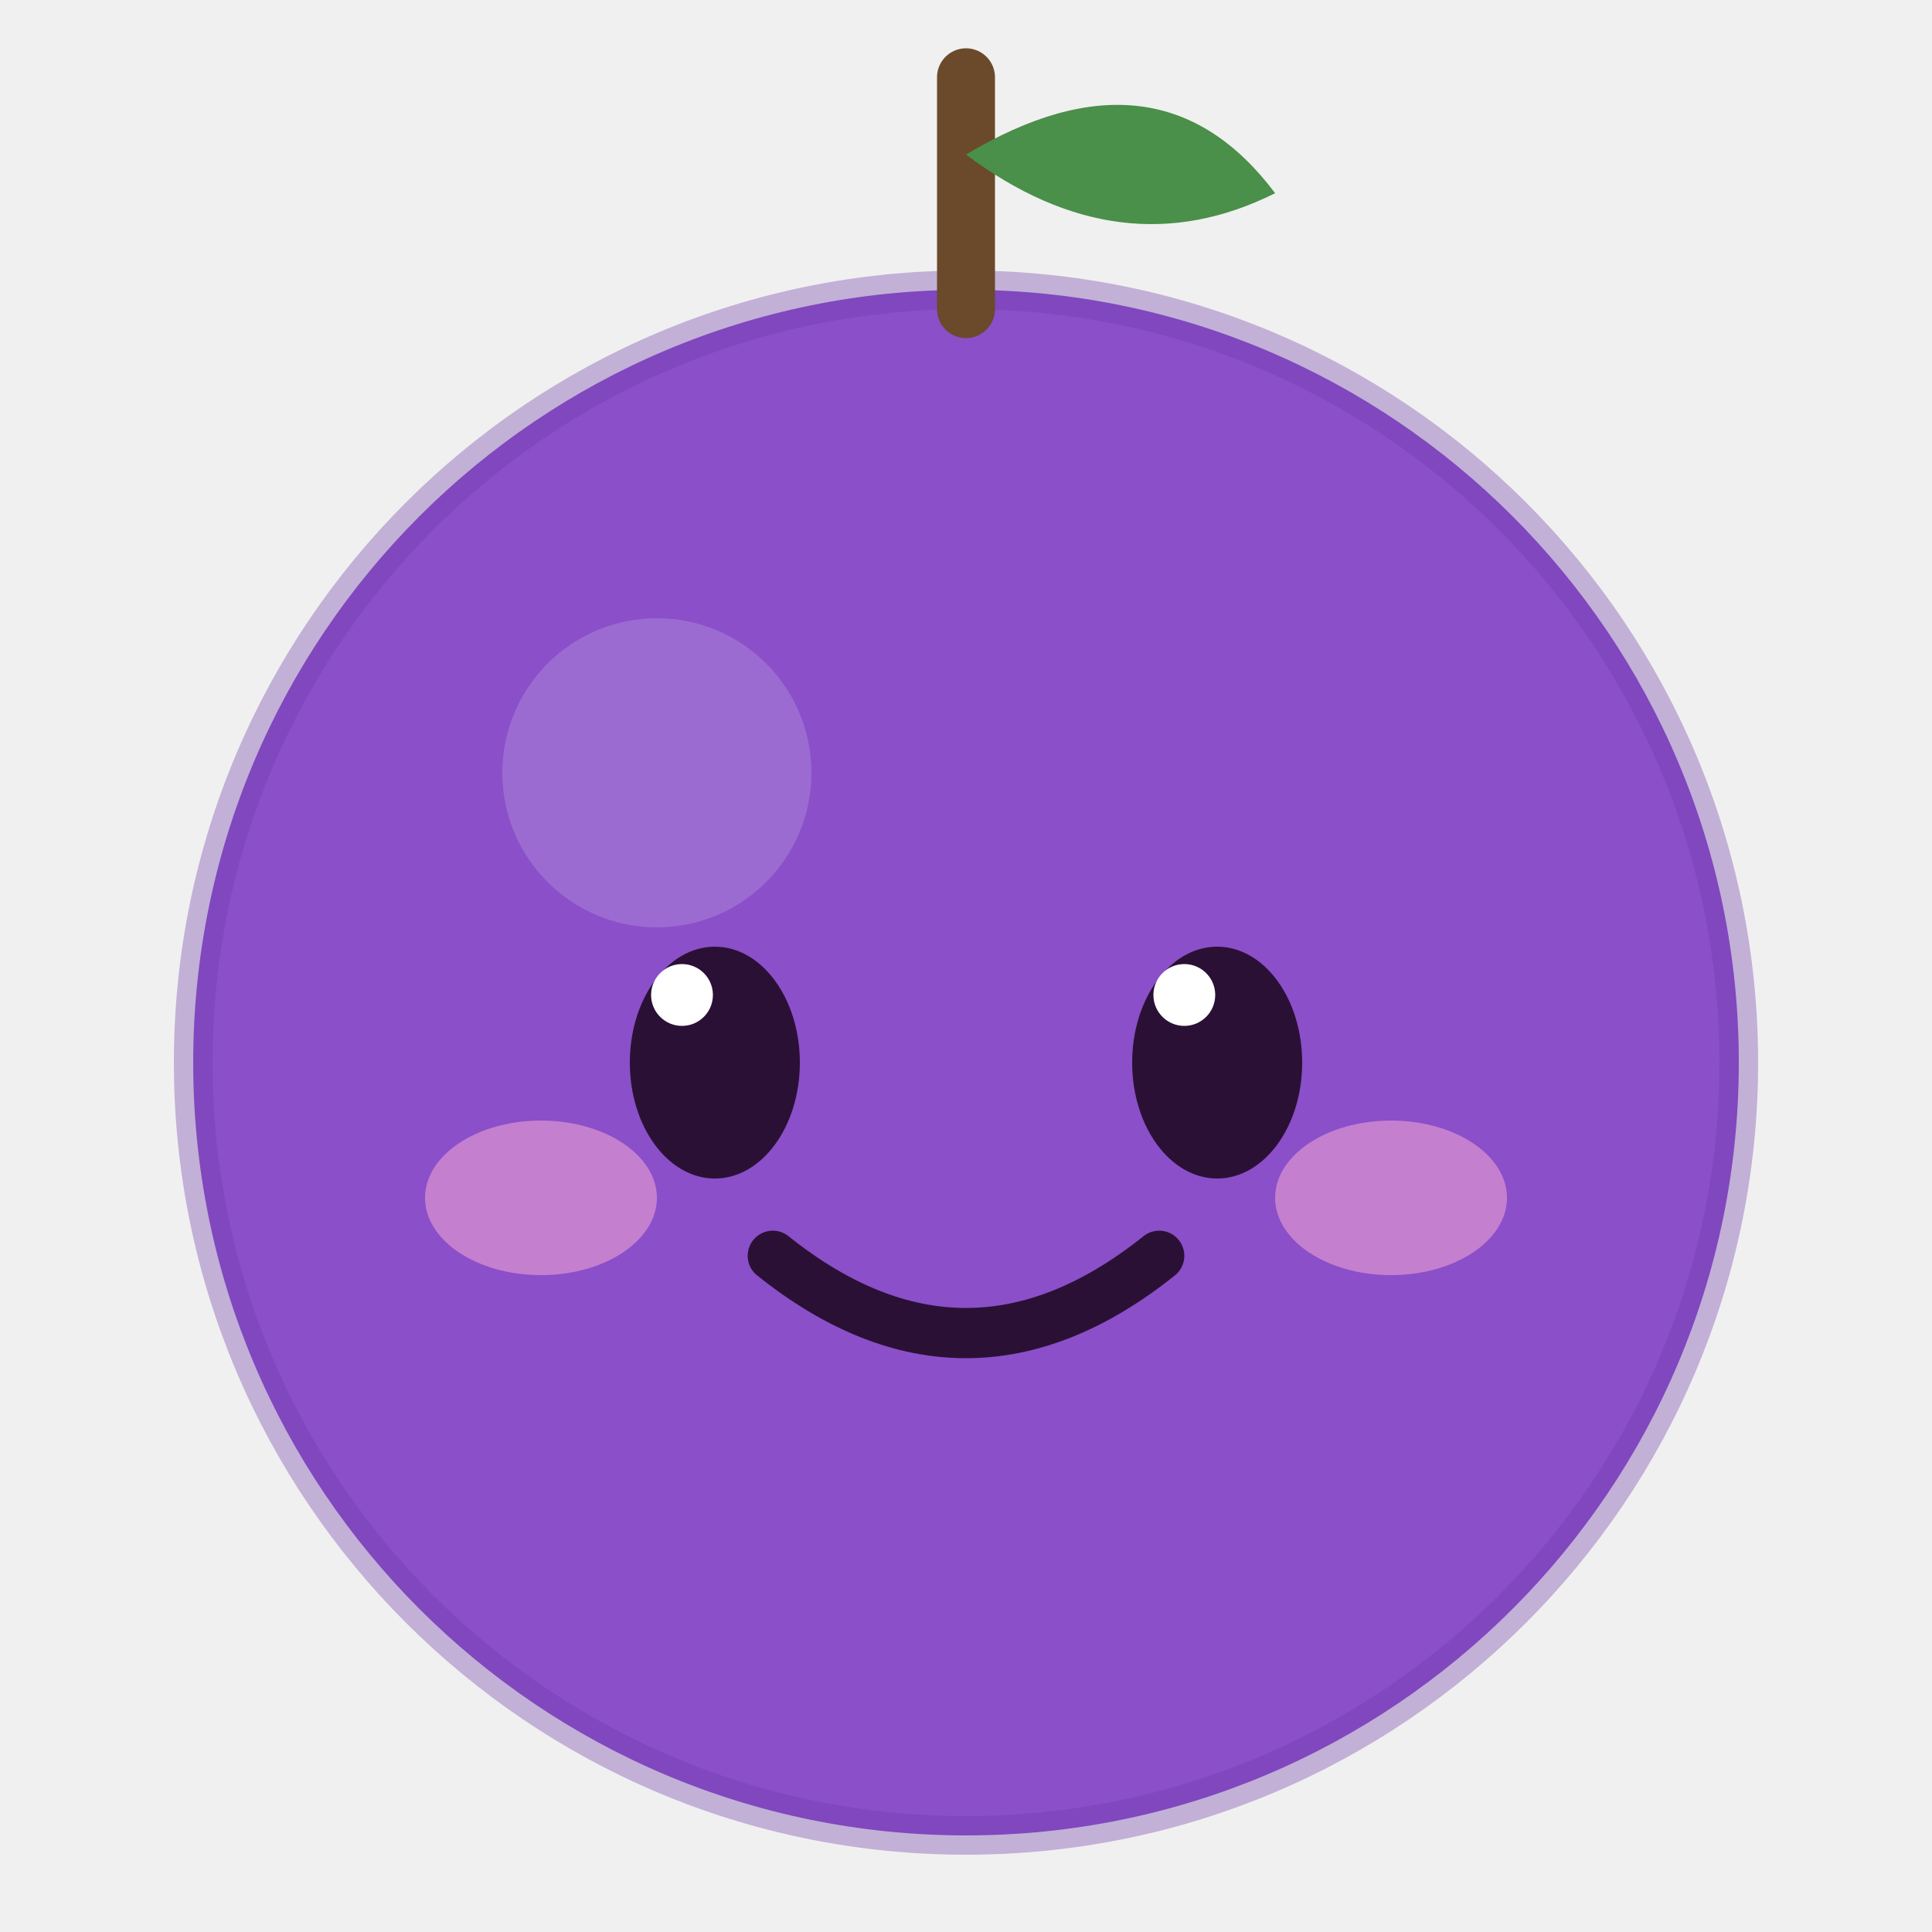
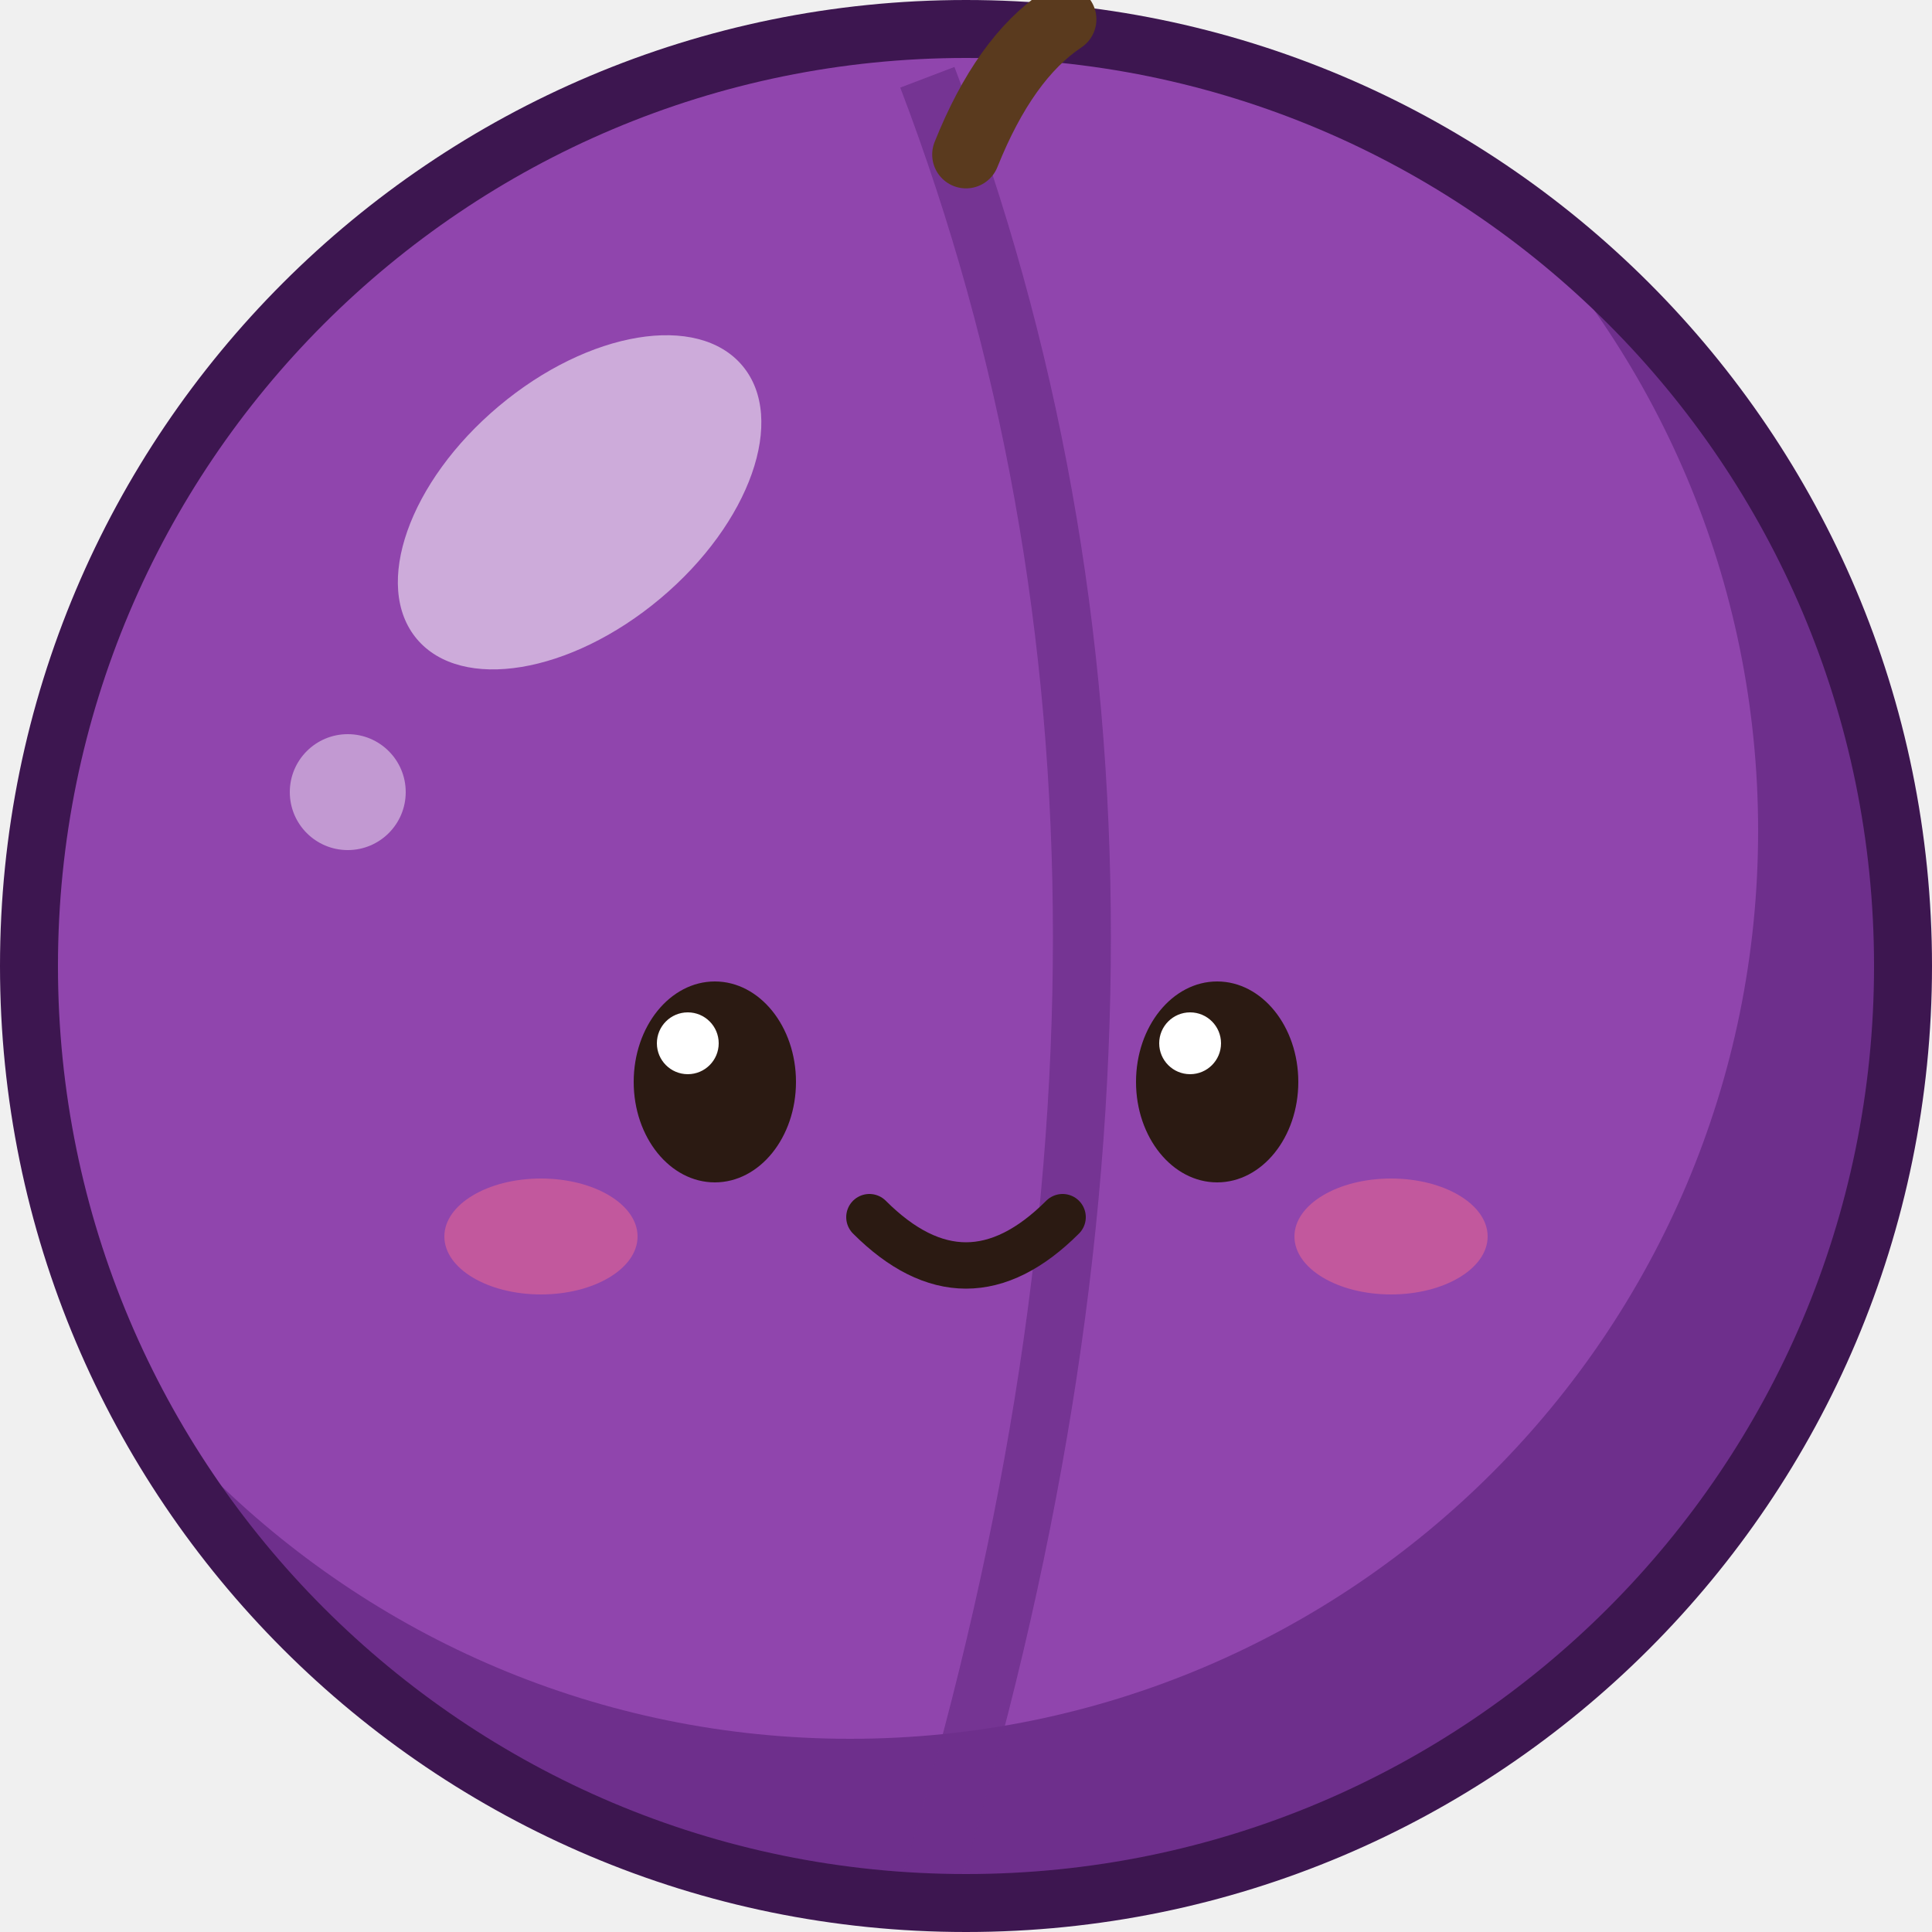
- <svg xmlns="http://www.w3.org/2000/svg" viewBox="0 0 100 100">
-   <circle cx="50" cy="55" r="40" fill="#8a4fc9" />
-   <circle cx="50" cy="55" r="40" fill="none" stroke="#6e39a8" stroke-width="2" opacity=".35" />
-   <path d="M50 15 Q50 15 50 15" stroke="#6e39a8" stroke-width="0" />
-   <line x1="50" y1="16" x2="50" y2="4" stroke="#6a4a2a" stroke-width="3" stroke-linecap="round" />
-   <path d="M50 8 q10 -6 16 2 q-8 4 -16 -2 Z" fill="#4a8f4a" />
-   <circle cx="34" cy="40" r="8" fill="#ffffff" opacity=".16" />
-   <ellipse cx="37" cy="55" rx="4.4" ry="6" fill="#2b1035" />
-   <ellipse cx="63" cy="55" rx="4.4" ry="6" fill="#2b1035" />
-   <circle cx="35.3" cy="51.5" r="1.6" fill="#fff" />
-   <circle cx="61.3" cy="51.5" r="1.6" fill="#fff" />
-   <path d="M40 65 Q50 73 60 65" stroke="#2b1035" stroke-width="2.6" fill="none" stroke-linecap="round" />
-   <ellipse cx="28" cy="62" rx="6" ry="4" fill="#ffb0d6" opacity=".5" />
-   <ellipse cx="72" cy="62" rx="6" ry="4" fill="#ffb0d6" opacity=".5" />
+ <svg xmlns="http://www.w3.org/2000/svg" viewBox="-50 -50 100 100" width="50" height="50">
+   <defs>
+     <clipPath id="plomme-clip">
+       <circle r="48.5" />
+     </clipPath>
+   </defs>
+   <g clip-path="url(#plomme-clip)">
+     <rect x="-50" y="-50" width="100" height="100" fill="#6e2f8c" />
+     <circle cx="-6" cy="-7" r="47" fill="#9045ad" />
+     <path d="M-2 -46 Q14 -4 -2 48" fill="none" stroke="#6e2f8c" stroke-width="3" opacity="0.8" />
+     <ellipse cx="-20" cy="-24" rx="11" ry="6.5" transform="rotate(-40 -20 -24)" fill="#fff" opacity="0.55" />
+     <circle cx="-32" cy="-9" r="3" fill="#fff" opacity="0.45" />
+   </g>
+   <circle r="48.5" fill="none" stroke="#3d1650" stroke-width="3" />
+   <path d="M0 -42 Q2 -47 5 -49" fill="none" stroke="#5a3a1e" stroke-width="3.5" stroke-linecap="round" />
+   <ellipse cx="-13" cy="6" rx="4.2" ry="5.2" fill="#2b1a12" />
+   <circle cx="-14.4" cy="4" r="1.6" fill="#fff" />
+   <ellipse cx="-22" cy="14" rx="5" ry="3" fill="#ff6f8a" opacity="0.45" />
+   <ellipse cx="13" cy="6" rx="4.2" ry="5.2" fill="#2b1a12" />
+   <circle cx="11.6" cy="4" r="1.6" fill="#fff" />
+   <ellipse cx="22" cy="14" rx="5" ry="3" fill="#ff6f8a" opacity="0.45" />
+   <path d="M-5 13 Q0 18 5 13" fill="none" stroke="#2b1a12" stroke-width="2.4" stroke-linecap="round" />
</svg>
